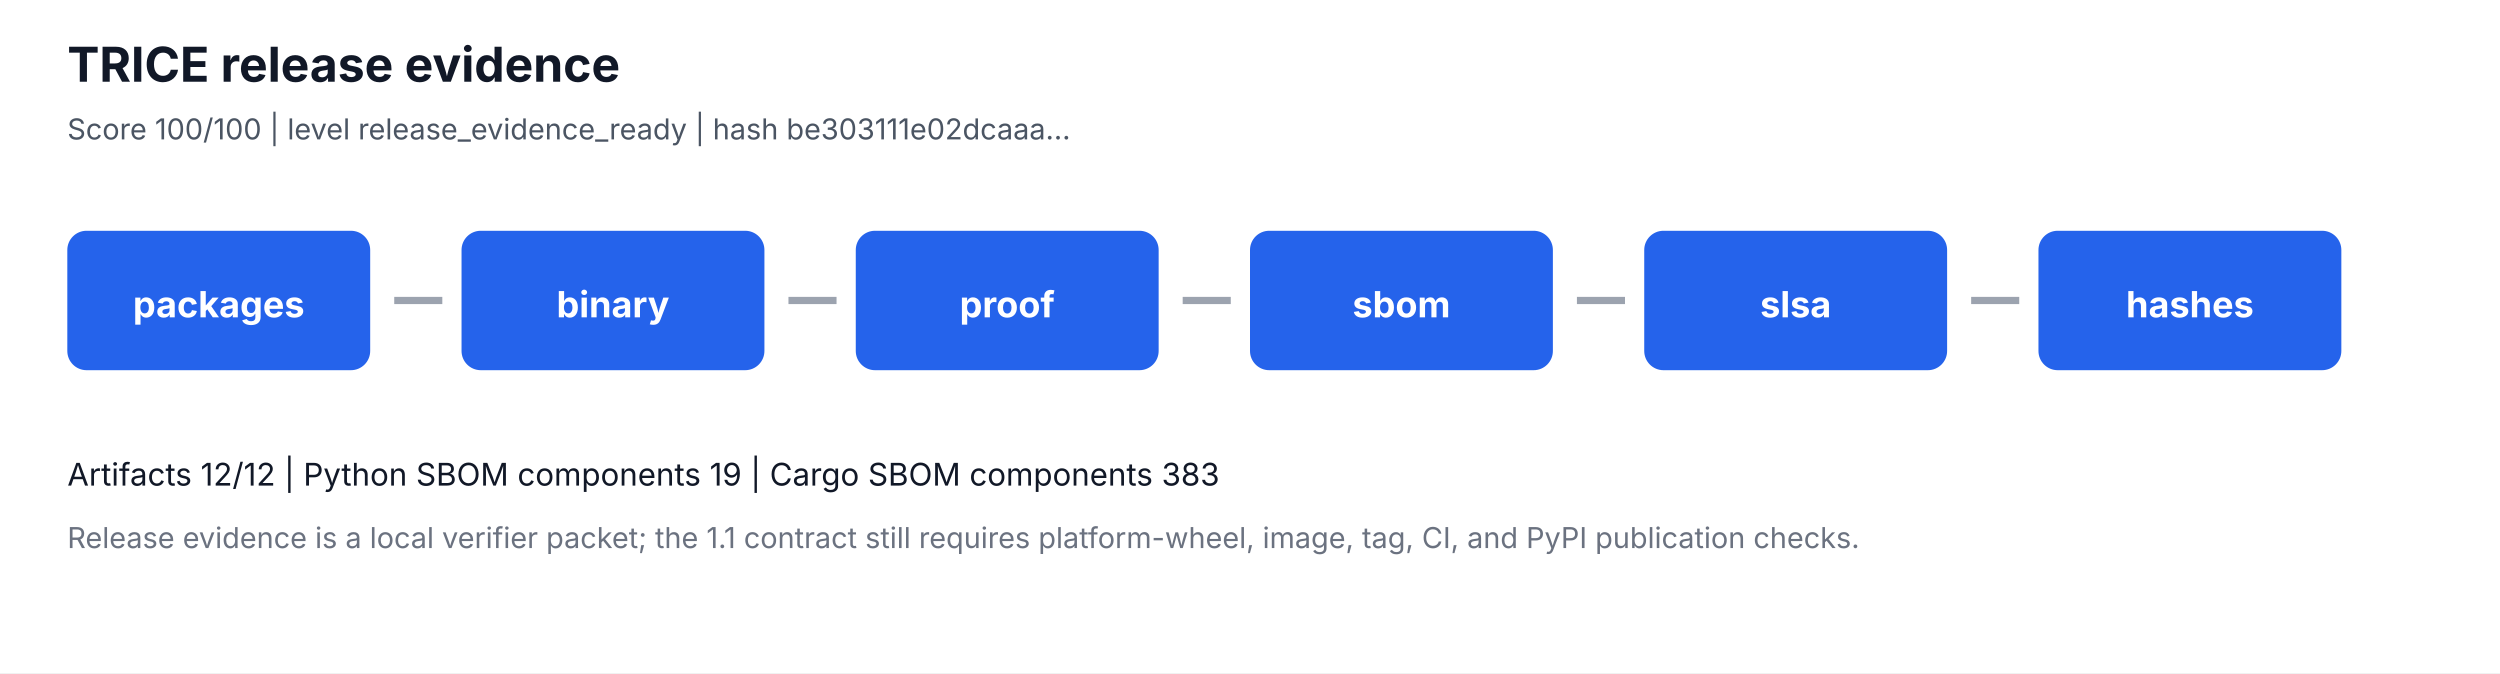
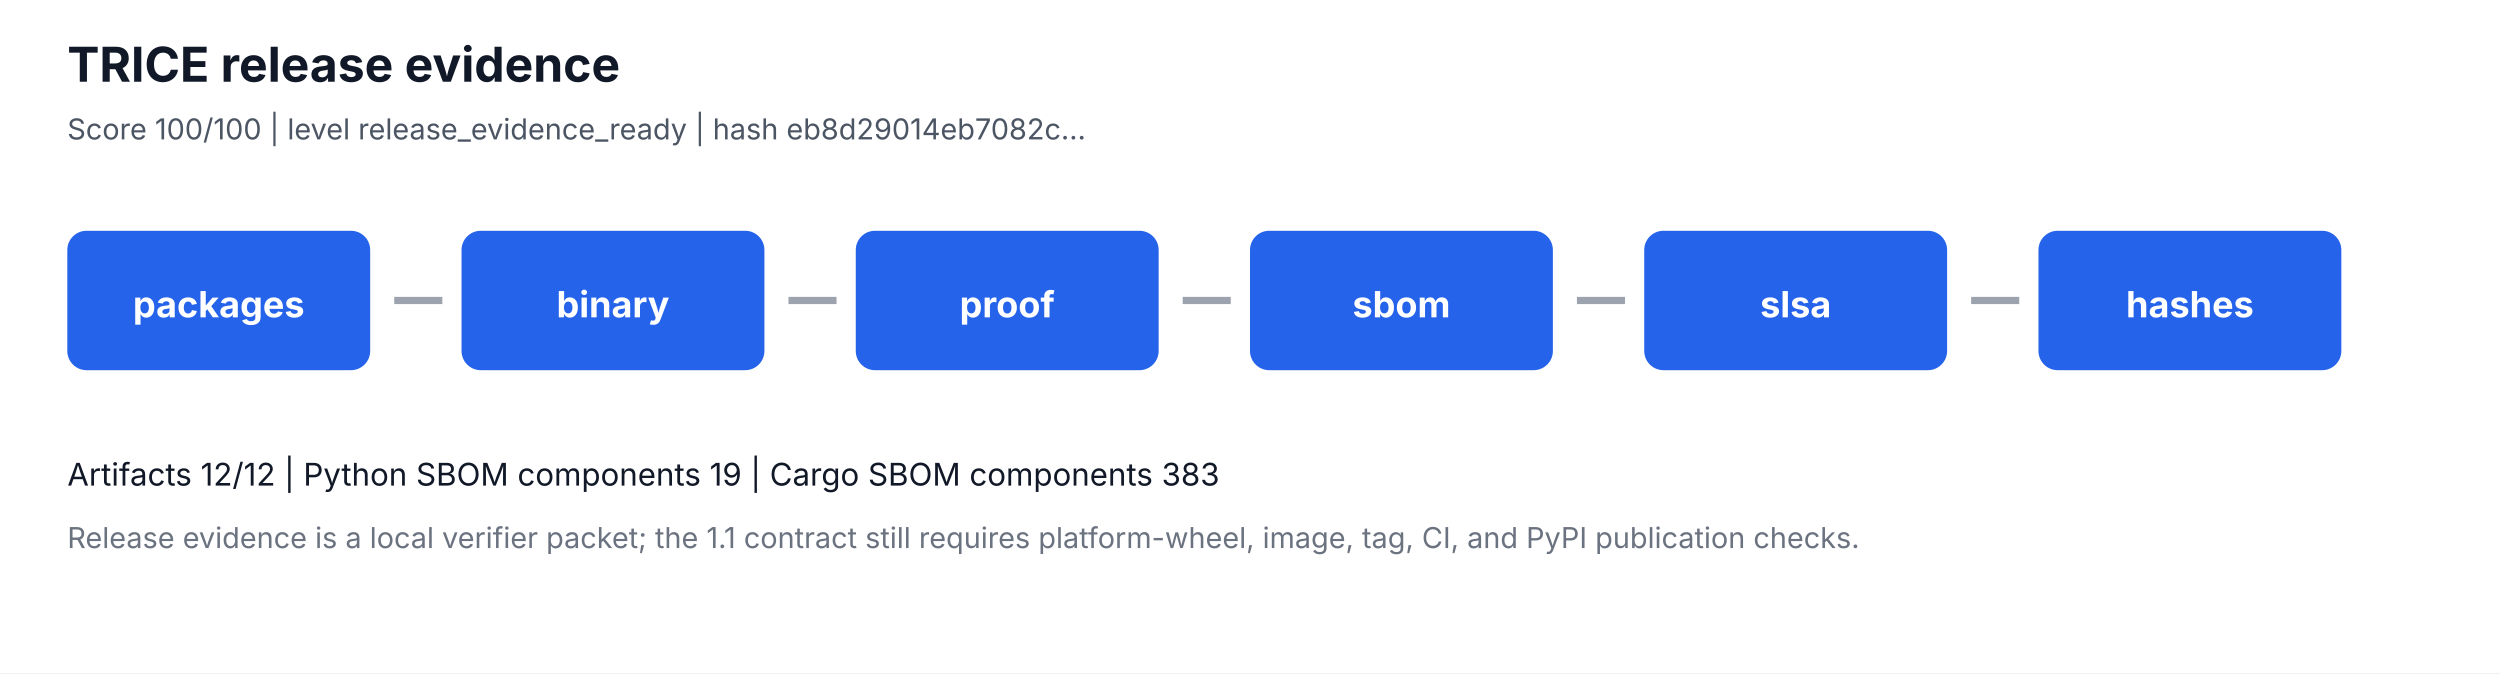
<svg xmlns="http://www.w3.org/2000/svg" width="1040" height="280" viewBox="0 0 1040 280">
  <rect width="100%" height="100%" fill="#ffffff" />
  <text x="28" y="34" font-family="Inter,Segoe UI,Arial" font-size="20" font-weight="700" fill="#111827">TRICE release evidence</text>
-   <text x="28" y="58" font-family="Inter,Segoe UI,Arial" font-size="12" fill="#4b5563">Score 100/100 | level release_evidence_ready | hash be303111e02dcaaa...</text>
+   <text x="28" y="58" font-family="Inter,Segoe UI,Arial" font-size="12" fill="#4b5563">Score 100/100 | level release_evidence_ready | hash eb8d29014eb7082c...</text>
  <rect x="28" y="96" width="126" height="58" rx="8" fill="#2563eb" />
  <text x="91" y="132" text-anchor="middle" font-family="Inter,Segoe UI,Arial" font-size="15" font-weight="700" fill="#ffffff">packages</text>
  <line x1="164" y1="125" x2="184" y2="125" stroke="#9ca3af" stroke-width="3" />
  <rect x="192" y="96" width="126" height="58" rx="8" fill="#2563eb" />
  <text x="255" y="132" text-anchor="middle" font-family="Inter,Segoe UI,Arial" font-size="15" font-weight="700" fill="#ffffff">binary</text>
  <line x1="328" y1="125" x2="348" y2="125" stroke="#9ca3af" stroke-width="3" />
  <rect x="356" y="96" width="126" height="58" rx="8" fill="#2563eb" />
  <text x="419" y="132" text-anchor="middle" font-family="Inter,Segoe UI,Arial" font-size="15" font-weight="700" fill="#ffffff">proof</text>
  <line x1="492" y1="125" x2="512" y2="125" stroke="#9ca3af" stroke-width="3" />
  <rect x="520" y="96" width="126" height="58" rx="8" fill="#2563eb" />
  <text x="583" y="132" text-anchor="middle" font-family="Inter,Segoe UI,Arial" font-size="15" font-weight="700" fill="#ffffff">sbom</text>
  <line x1="656" y1="125" x2="676" y2="125" stroke="#9ca3af" stroke-width="3" />
  <rect x="684" y="96" width="126" height="58" rx="8" fill="#2563eb" />
  <text x="747" y="132" text-anchor="middle" font-family="Inter,Segoe UI,Arial" font-size="15" font-weight="700" fill="#ffffff">slsa</text>
  <line x1="820" y1="125" x2="840" y2="125" stroke="#9ca3af" stroke-width="3" />
  <rect x="848" y="96" width="126" height="58" rx="8" fill="#2563eb" />
  <text x="911" y="132" text-anchor="middle" font-family="Inter,Segoe UI,Arial" font-size="15" font-weight="700" fill="#ffffff">hashes</text>
  <text x="28" y="202" font-family="Inter,Segoe UI,Arial" font-size="13" fill="#111827">Artifacts 12/12 | Python SBOM components 19 | Cargo SBOM components 383</text>
  <text x="28" y="228" font-family="Inter,Segoe UI,Arial" font-size="12" fill="#6b7280">Release evidence is a local verifier packet; the 1.1 contract still requires platform-wheel, image, tag, CI, and PyPI publication checks.</text>
</svg>
